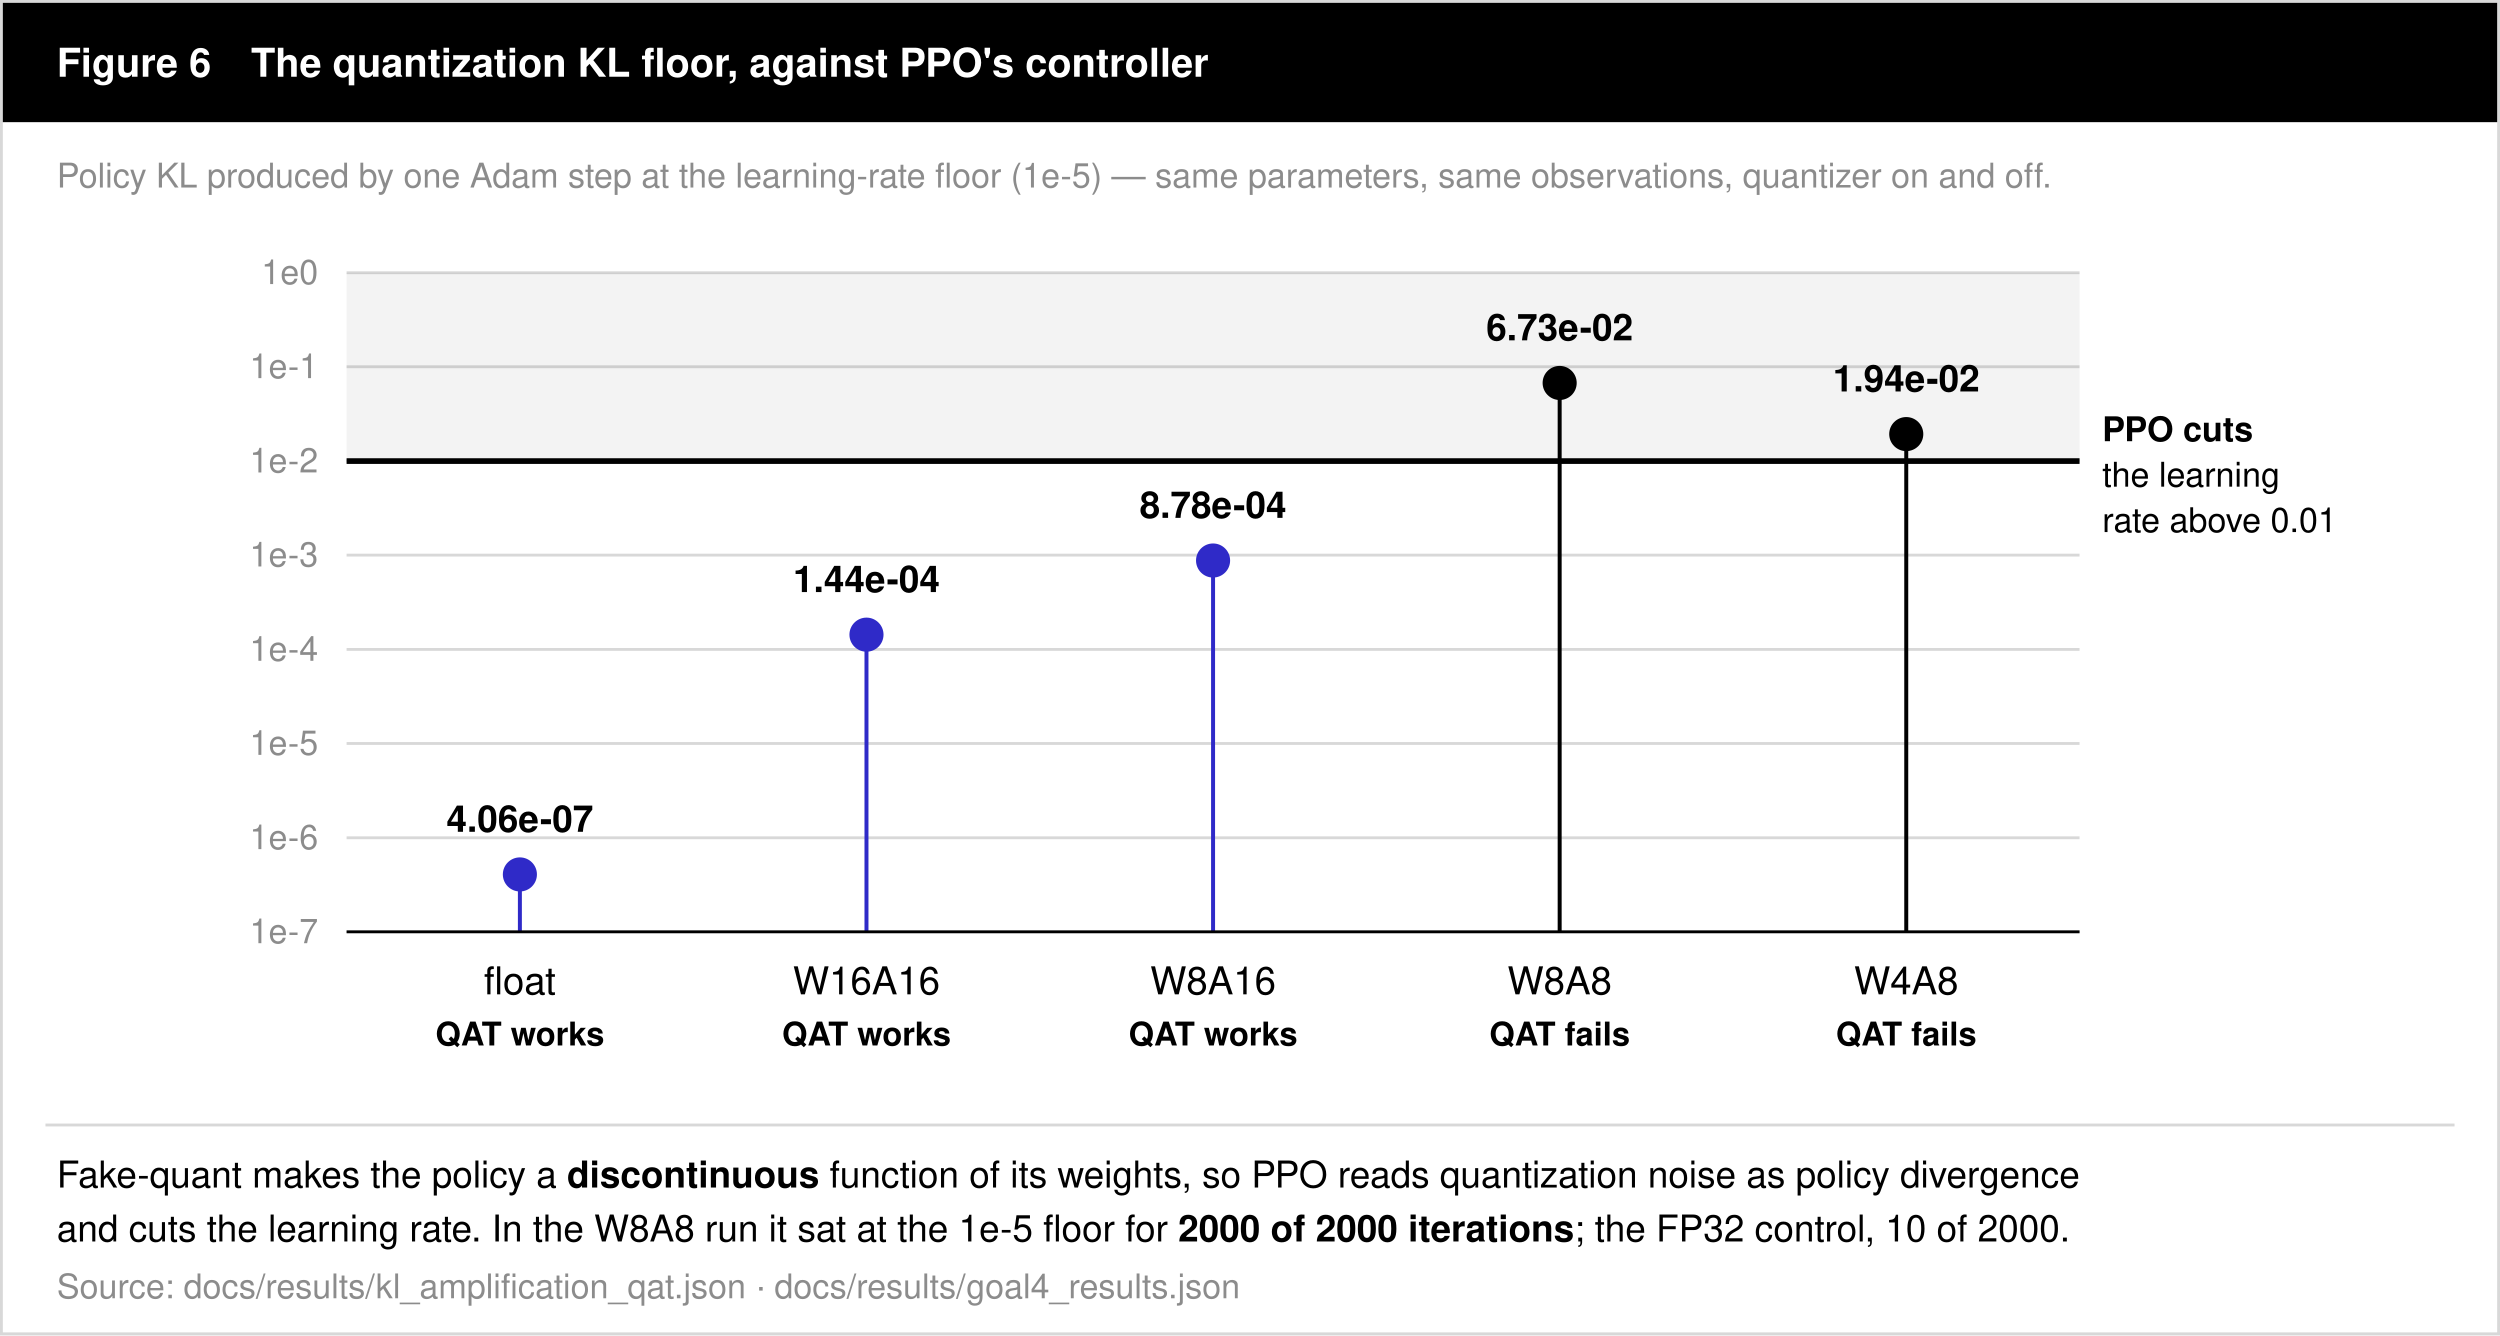
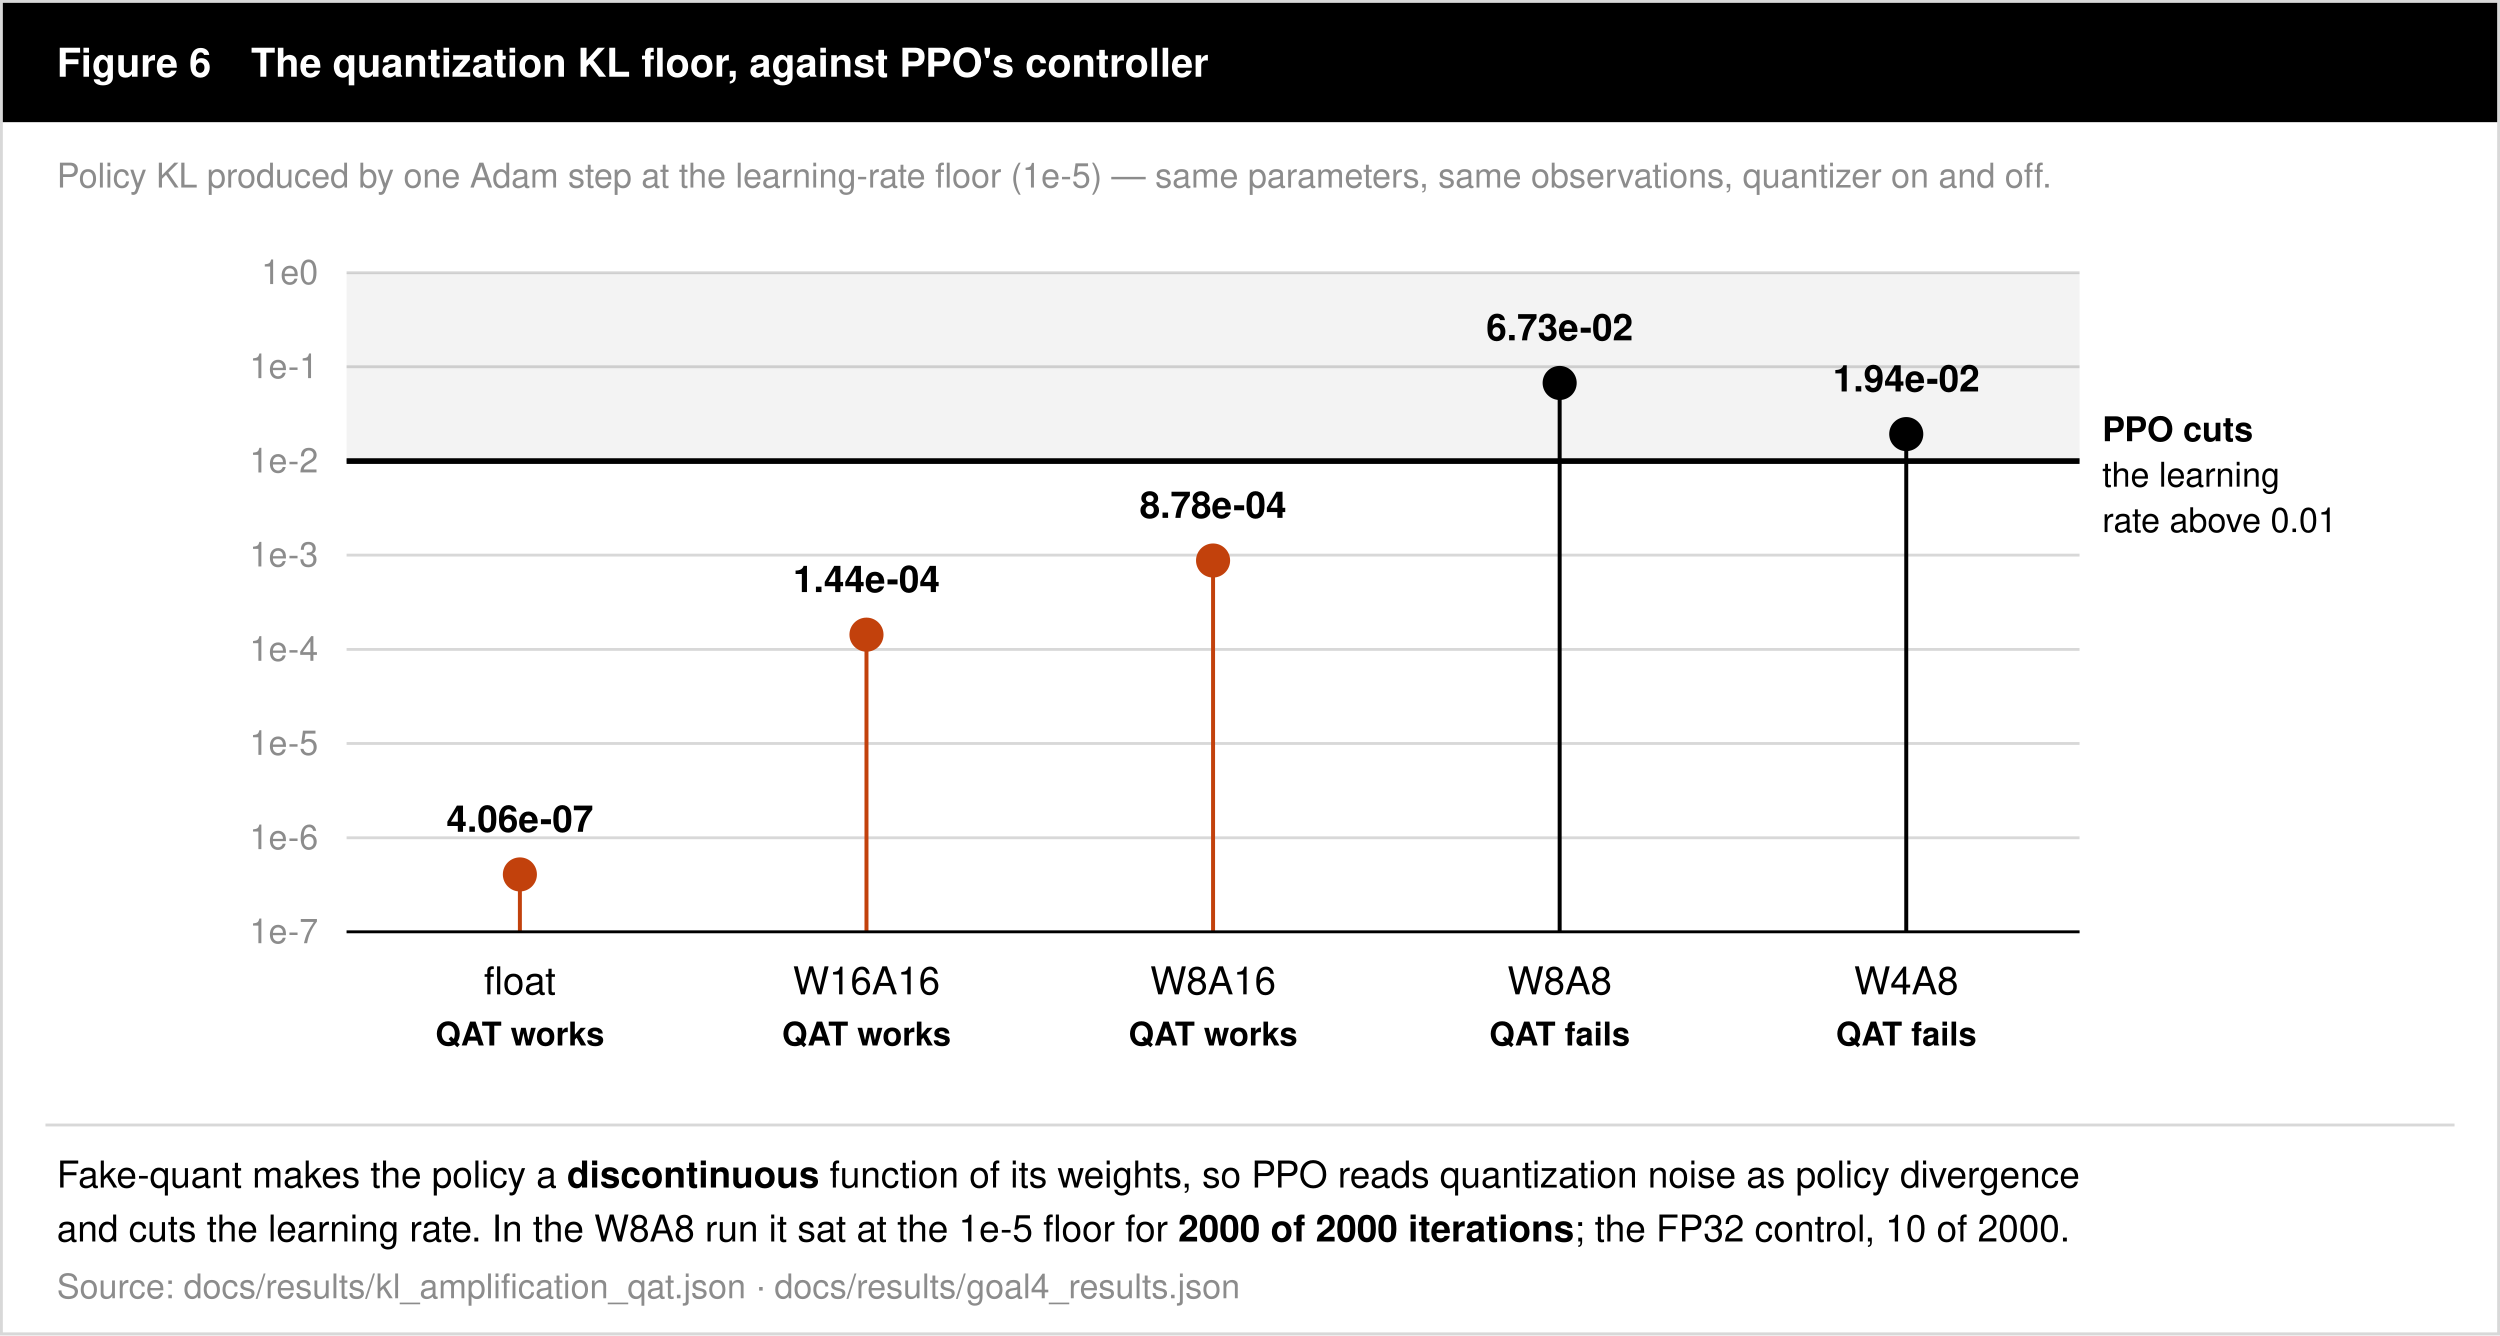
<svg xmlns="http://www.w3.org/2000/svg" viewBox="0 0 880 470" width="880" height="470" role="img">
  <style>
  text{font-family:'Helvetica Neue',Helvetica,Arial,sans-serif;fill:#000000}
  .band-title{font-size:14px;fill:#FFFFFF;font-weight:600}
  .band-mark{font-size:12px;fill:#9A9A9A}
  .stage{font-size:12px;fill:#8C8C8C;font-weight:600}
  .h{font-size:15px;font-weight:600}
  .p{font-size:13px;fill:#8C8C8C}
  .n{font-size:13px;font-weight:600}
-   .mono{font-size:12px;font-family:ui-monospace,'SF Mono',Menlo,Consolas,monospace;fill:#2F2AC8}
+   .mono{font-size:12px;font-family:ui-monospace,'SF Mono',Menlo,Consolas,monospace;fill:#C2410C}
  .cap{font-size:12px;fill:#8C8C8C}
  .ax{font-size:12px;fill:#8C8C8C}
</style>
  <rect width="880" height="470" fill="#FFFFFF" />
  <rect x="0.5" y="0.5" width="879" height="469" fill="none" stroke="#D8D8D8" />
  <rect x="1" y="1" width="878" height="42" fill="#000000" />
  <text x="20" y="27" class="band-title">Figure 6 The quantization KL floor, against PPO's controller</text>
  <text x="20" y="66" class="cap">Policy KL produced by one Adam step at the learning-rate floor (1e-5) — same parameters, same observations, quantizer on and off.</text>
  <line x1="122" y1="328.0" x2="732" y2="328.0" stroke="#D8D8D8" />
  <text x="112" y="332.0" class="ax" text-anchor="end">1e-7</text>
  <line x1="122" y1="294.9" x2="732" y2="294.9" stroke="#D8D8D8" />
  <text x="112" y="298.9" class="ax" text-anchor="end">1e-6</text>
  <line x1="122" y1="261.7" x2="732" y2="261.7" stroke="#D8D8D8" />
  <text x="112" y="265.7" class="ax" text-anchor="end">1e-5</text>
  <line x1="122" y1="228.6" x2="732" y2="228.6" stroke="#D8D8D8" />
  <text x="112" y="232.6" class="ax" text-anchor="end">1e-4</text>
  <line x1="122" y1="195.4" x2="732" y2="195.4" stroke="#D8D8D8" />
  <text x="112" y="199.4" class="ax" text-anchor="end">1e-3</text>
  <line x1="122" y1="162.3" x2="732" y2="162.3" stroke="#D8D8D8" />
  <text x="112" y="166.3" class="ax" text-anchor="end">1e-2</text>
  <line x1="122" y1="129.1" x2="732" y2="129.1" stroke="#D8D8D8" />
  <text x="112" y="133.1" class="ax" text-anchor="end">1e-1</text>
  <line x1="122" y1="96.0" x2="732" y2="96.0" stroke="#D8D8D8" />
  <text x="112" y="100.0" class="ax" text-anchor="end">1e0</text>
  <rect x="122" y="96" width="610" height="66.3" fill="#000000" opacity="0.05" />
  <line x1="122" y1="162.3" x2="732" y2="162.3" stroke="#000000" stroke-width="2" />
  <text x="740" y="155.3" font-size="12" fill="#000000" font-weight="600">PPO cuts</text>
  <text x="740" y="171.3" font-size="12" fill="#000000">the learning</text>
  <text x="740" y="187.3" font-size="12" fill="#000000">rate above 0.01</text>
-   <line x1="183.0" y1="328" x2="183.0" y2="307.8" stroke="#2F2AC8" stroke-width="1.4" />
-   <circle cx="183.0" cy="307.8" r="6" fill="#2F2AC8" />
-   <text x="183.0" y="292.8" font-size="13" font-weight="600" fill="#2F2AC8" text-anchor="middle">4.06e-07</text>
+   <line x1="183.0" y1="328" x2="183.0" y2="307.8" stroke="#C2410C" stroke-width="1.4" />
+   <circle cx="183.0" cy="307.8" r="6" fill="#C2410C" />
+   <text x="183.0" y="292.8" font-size="13" font-weight="600" fill="#C2410C" text-anchor="middle">4.06e-07</text>
  <text x="183.0" y="350" font-size="13.5" text-anchor="middle">float</text>
-   <text x="183.0" y="368" font-size="11.5" fill="#2F2AC8" text-anchor="middle" font-weight="600">QAT works</text>
-   <line x1="305.0" y1="328" x2="305.0" y2="223.4" stroke="#2F2AC8" stroke-width="1.4" />
-   <circle cx="305.0" cy="223.4" r="6" fill="#2F2AC8" />
-   <text x="305.0" y="208.4" font-size="13" font-weight="600" fill="#2F2AC8" text-anchor="middle">1.44e-04</text>
+   <text x="183.0" y="368" font-size="11.5" fill="#C2410C" text-anchor="middle" font-weight="600">QAT works</text>
+   <line x1="305.0" y1="328" x2="305.0" y2="223.4" stroke="#C2410C" stroke-width="1.4" />
+   <circle cx="305.0" cy="223.4" r="6" fill="#C2410C" />
+   <text x="305.0" y="208.4" font-size="13" font-weight="600" fill="#C2410C" text-anchor="middle">1.44e-04</text>
  <text x="305.0" y="350" font-size="13.5" text-anchor="middle">W16A16</text>
-   <text x="305.0" y="368" font-size="11.5" fill="#2F2AC8" text-anchor="middle" font-weight="600">QAT works</text>
-   <line x1="427.0" y1="328" x2="427.0" y2="197.3" stroke="#2F2AC8" stroke-width="1.4" />
-   <circle cx="427.0" cy="197.3" r="6" fill="#2F2AC8" />
-   <text x="427.0" y="182.3" font-size="13" font-weight="600" fill="#2F2AC8" text-anchor="middle">8.78e-04</text>
+   <text x="305.0" y="368" font-size="11.5" fill="#C2410C" text-anchor="middle" font-weight="600">QAT works</text>
+   <line x1="427.0" y1="328" x2="427.0" y2="197.3" stroke="#C2410C" stroke-width="1.4" />
+   <circle cx="427.0" cy="197.3" r="6" fill="#C2410C" />
+   <text x="427.0" y="182.3" font-size="13" font-weight="600" fill="#C2410C" text-anchor="middle">8.78e-04</text>
  <text x="427.0" y="350" font-size="13.5" text-anchor="middle">W8A16</text>
-   <text x="427.0" y="368" font-size="11.5" fill="#2F2AC8" text-anchor="middle" font-weight="600">QAT works</text>
+   <text x="427.0" y="368" font-size="11.5" fill="#C2410C" text-anchor="middle" font-weight="600">QAT works</text>
  <line x1="549.0" y1="328" x2="549.0" y2="134.8" stroke="#000000" stroke-width="1.4" />
  <circle cx="549.0" cy="134.8" r="6" fill="#000000" />
  <text x="549.0" y="119.8" font-size="13" font-weight="600" fill="#000000" text-anchor="middle">6.73e-02</text>
  <text x="549.0" y="350" font-size="13.5" text-anchor="middle">W8A8</text>
  <text x="549.0" y="368" font-size="11.5" fill="#000000" text-anchor="middle" font-weight="600">QAT fails</text>
  <line x1="671.0" y1="328" x2="671.0" y2="152.8" stroke="#000000" stroke-width="1.4" />
  <circle cx="671.0" cy="152.8" r="6" fill="#000000" />
  <text x="671.0" y="137.8" font-size="13" font-weight="600" fill="#000000" text-anchor="middle">1.94e-02</text>
  <text x="671.0" y="350" font-size="13.5" text-anchor="middle">W4A8</text>
  <text x="671.0" y="368" font-size="11.5" fill="#000000" text-anchor="middle" font-weight="600">QAT fails</text>
  <line x1="122" y1="328" x2="732" y2="328" stroke="#000000" />
  <line x1="16" y1="396" x2="864" y2="396" stroke="#D8D8D8" />
  <text x="20" y="418" font-size="13">Fake-quant makes the policy a <tspan font-weight="600">discontinuous</tspan> function of its weights, so PPO reads quantization noise as policy divergence</text>
  <text x="20" y="437" font-size="13">and cuts the learning rate. In the W8A8 run it sat at the 1e-5 floor for <tspan font-weight="600">2000 of 2000 iterations</tspan>; the FP32 control, 10 of 2000.</text>
  <text x="20" y="457" class="cap">Source: docs/results/kl_amplification_qat.json · docs/results/goal4_results.json</text>
</svg>
